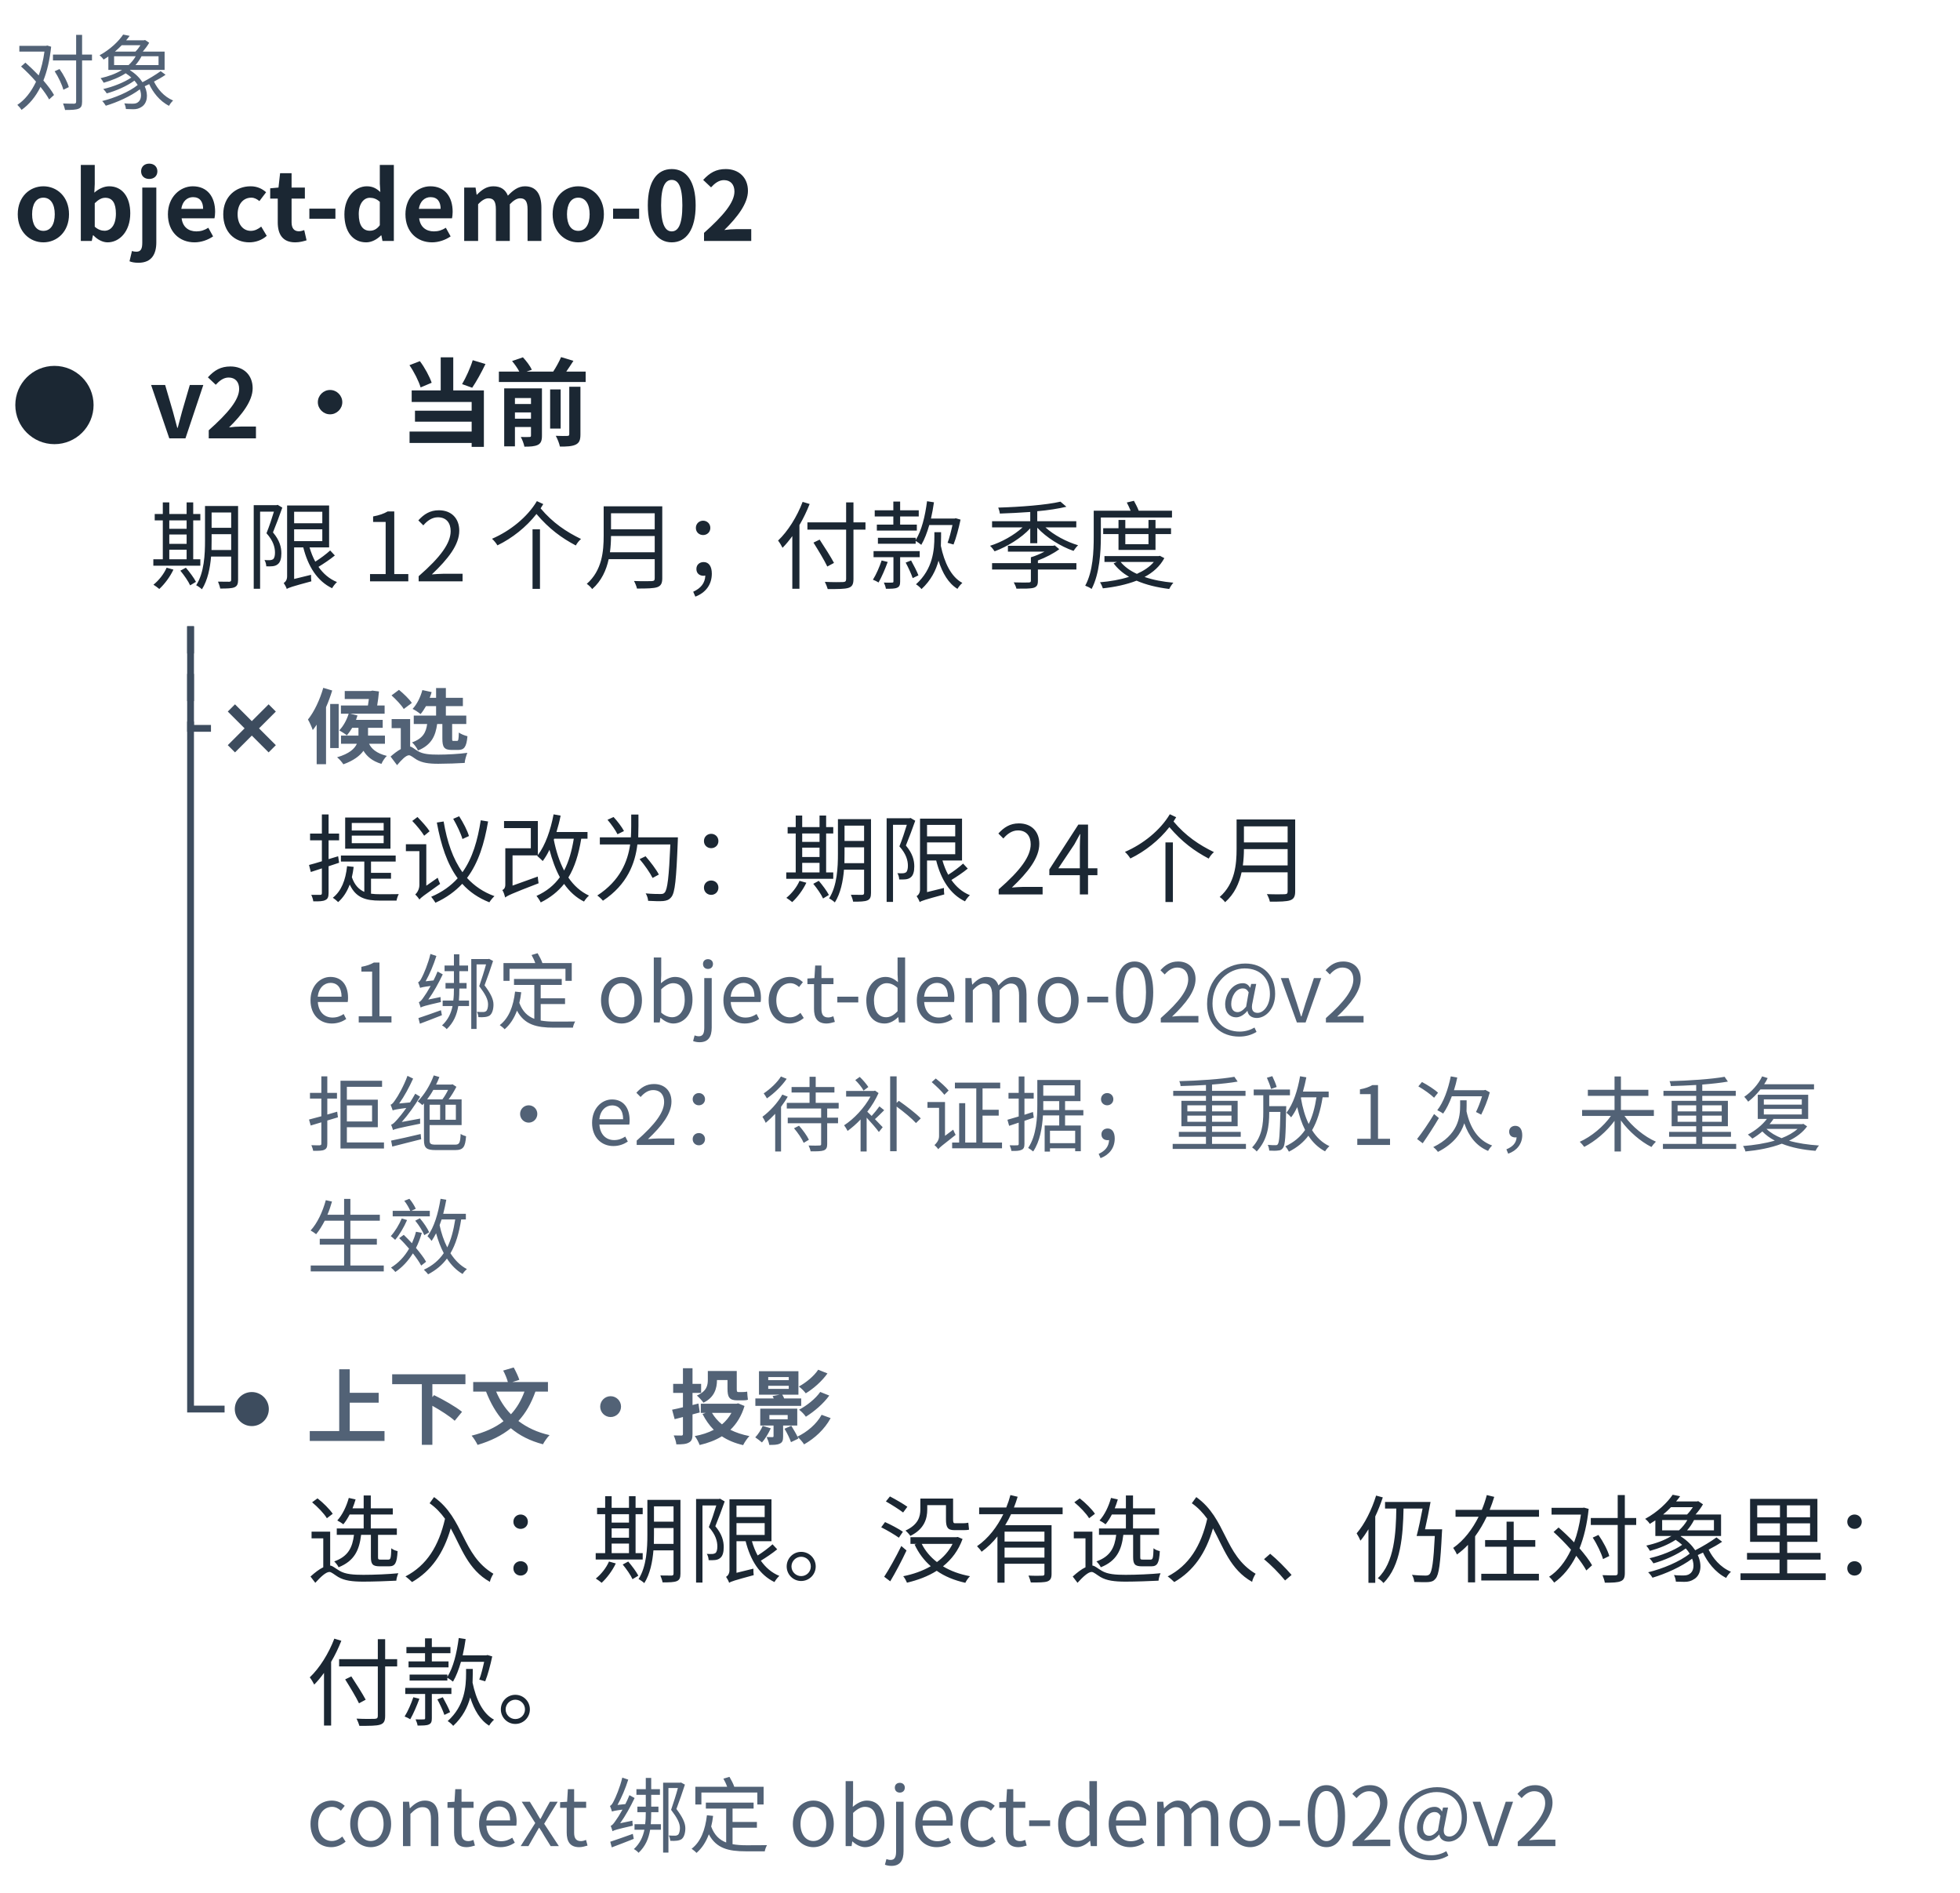
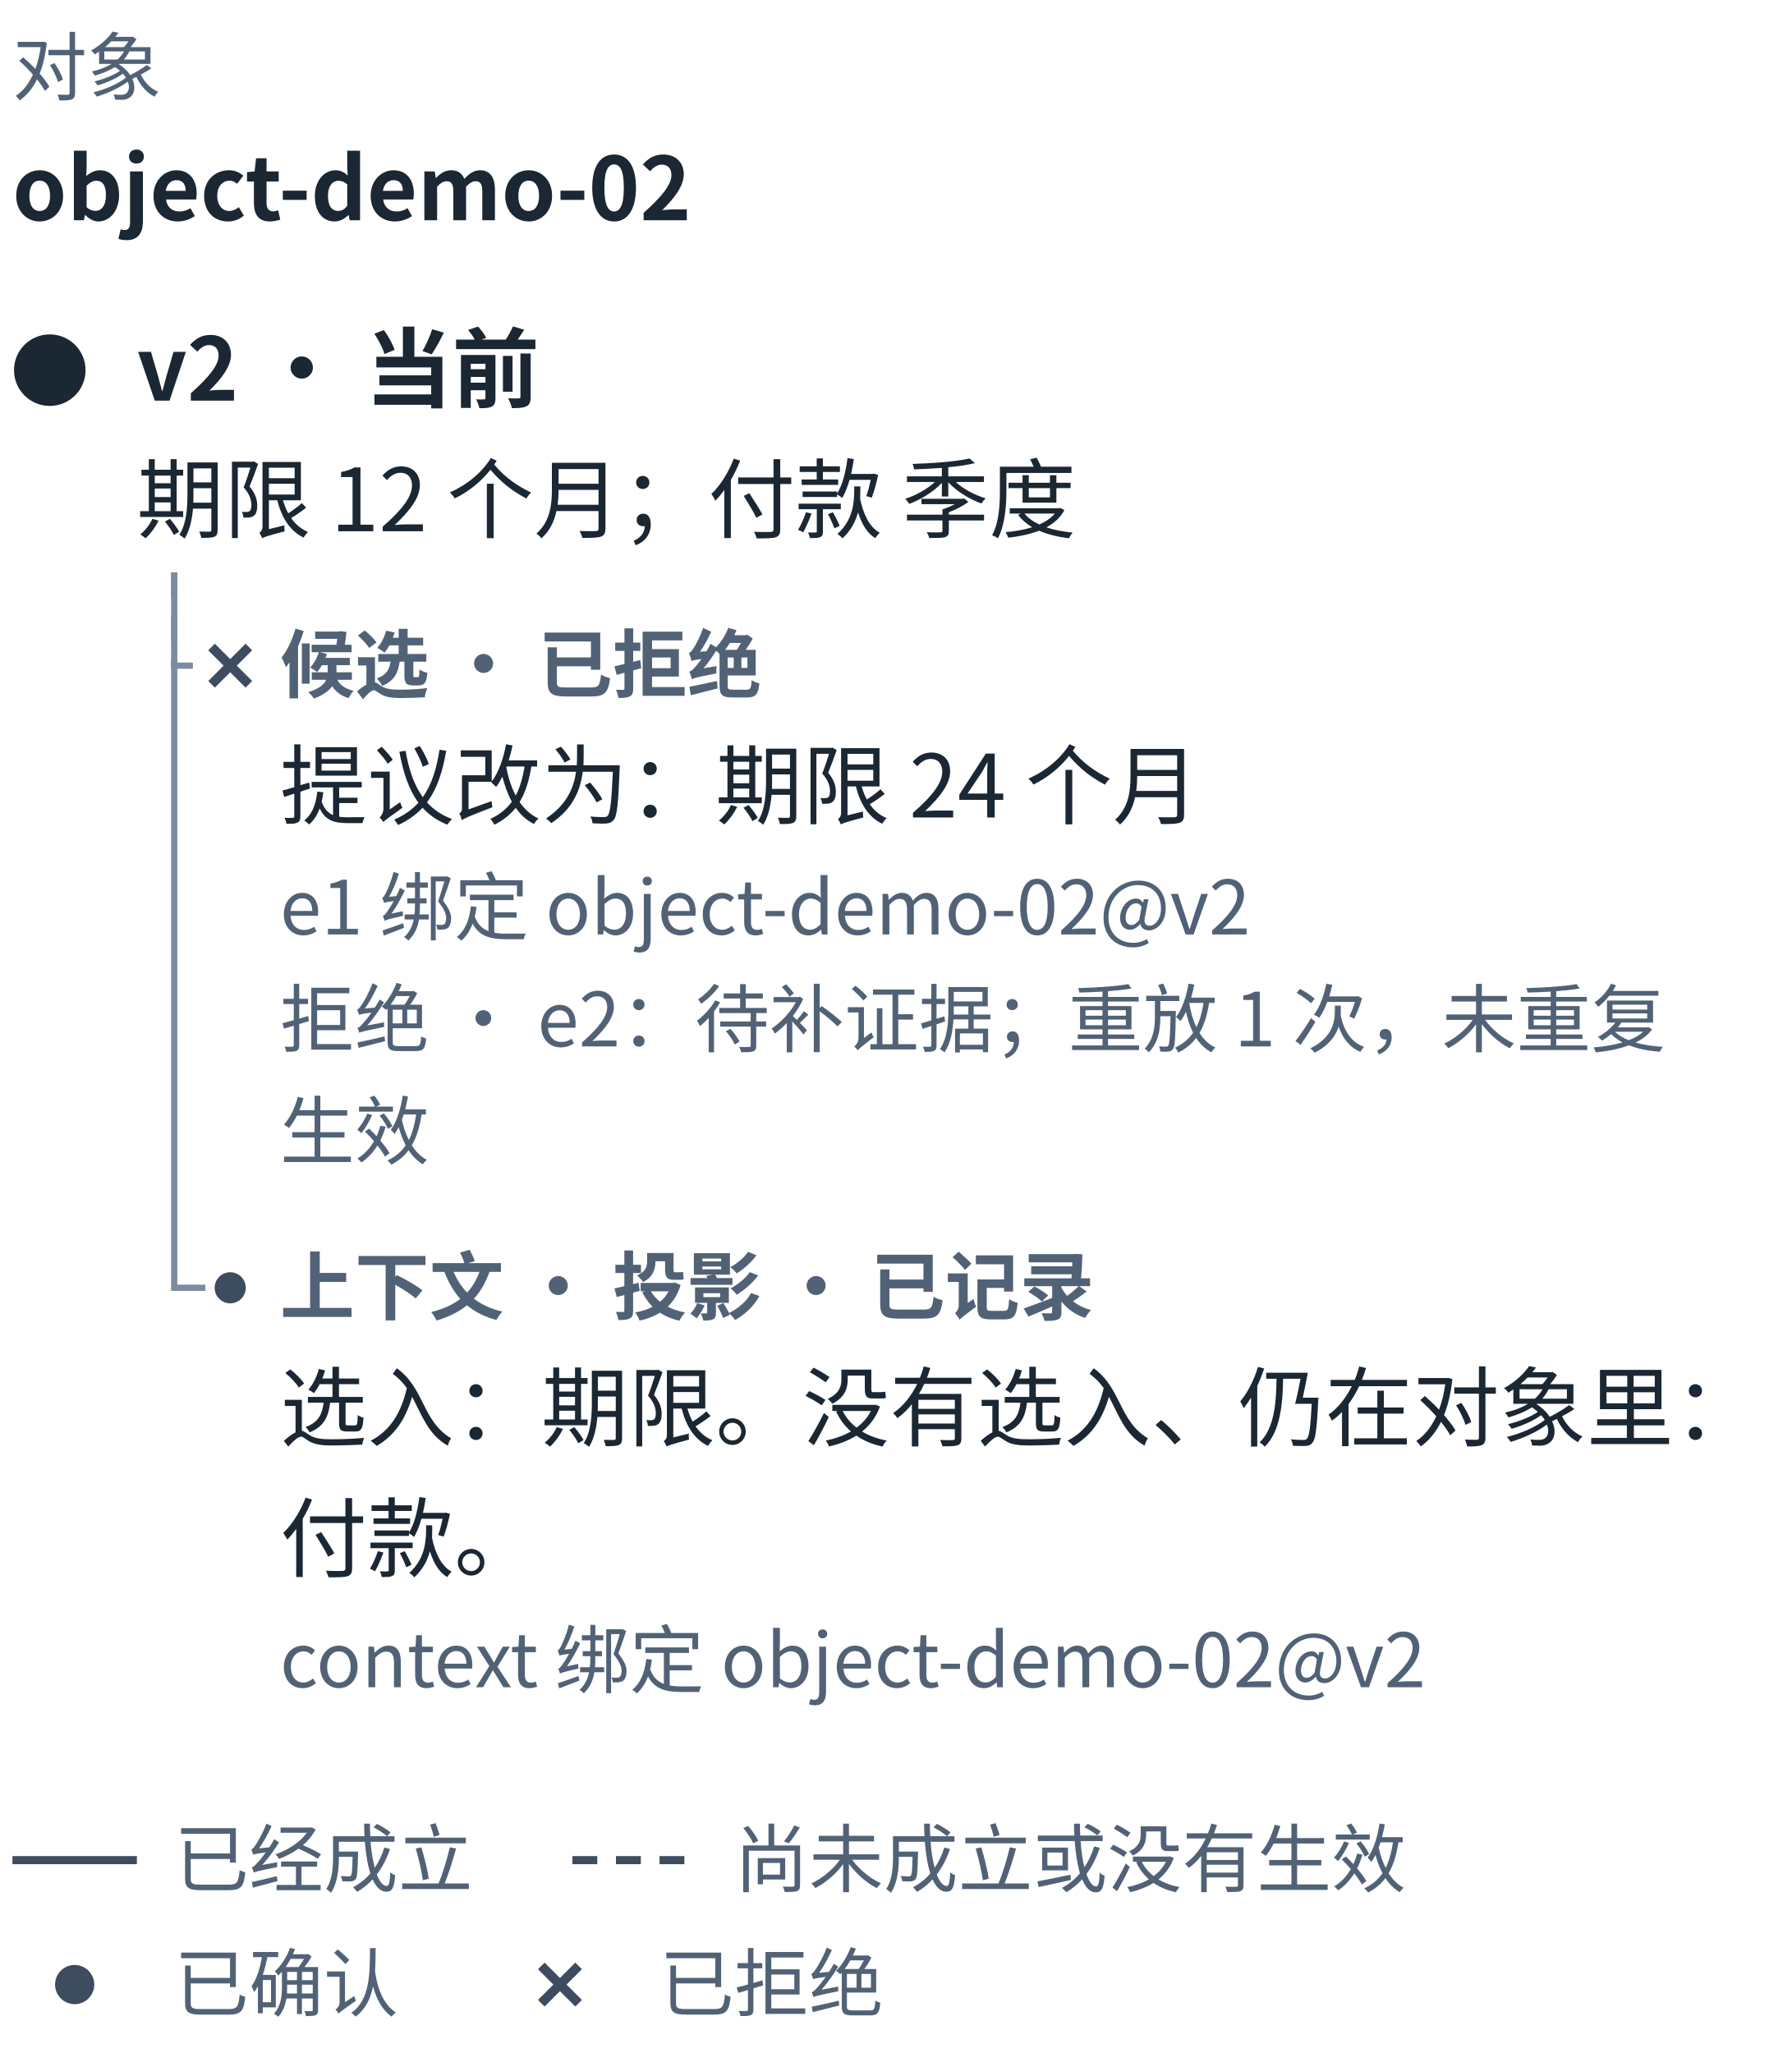
- <svg xmlns="http://www.w3.org/2000/svg" id="f02-candidate-w288" viewBox="-2 -2 288 278" width="288" height="278" role="img" aria-labelledby="f02-candidate-w288-title f02-candidate-w288-desc" lang="zh-Hans" xml:lang="zh-Hans" font-family="system-ui, -apple-system, 'PingFang SC', 'Hiragino Sans GB', 'Noto Sans CJK SC', 'Microsoft YaHei', sans-serif" data-asset="rel-tracks" data-asset-version="0.1.0">
+ <svg xmlns="http://www.w3.org/2000/svg" id="f02-candidate-w288" viewBox="-2 -2 288 330" width="288" height="330" role="img" aria-labelledby="f02-candidate-w288-title f02-candidate-w288-desc" lang="zh-Hans" xml:lang="zh-Hans" font-family="system-ui, -apple-system, 'PingFang SC', 'Hiragino Sans GB', 'Noto Sans CJK SC', 'Microsoft YaHei', sans-serif" data-asset="rel-tracks" data-asset-version="0.2.0">
  <g data-object-id="object-demo-02" data-role="lane">
    <text x="0" y="13.2" font-size="12" fill="#526276" data-text="object-demo-02.role">对象</text>
    <text x="0" y="33.4" font-size="14" font-weight="600" fill="#1b2733" data-text="object-demo-02.id">object-demo-02</text>
    <path d="M6 57.5V57.5" fill="none" stroke="#1b2733" stroke-width="1.5" />
    <circle cx="6" cy="57.5" r="5" fill="#1b2733" stroke="#1b2733" stroke-width="1.5" />
    <g data-version="object-demo-02@2" data-current="true">
      <text x="20" y="62.4" font-size="14" font-weight="600" fill="#1b2733" data-text="object-demo-02@2.head">v2 · 当前</text>
      <text x="20" y="83.4" font-size="14" fill="#1b2733" data-text="object-demo-02@2.label">期限 12 个月；付款 季度</text>
      <g data-binding-id="e1" data-state="rejected" data-basis="object-demo-02@2">
-         <text x="43" y="109.2" font-size="12" font-weight="600" fill="#526276" data-text="e1.head">候选</text>
+         <text x="43" y="109.2" font-size="12" font-weight="600" fill="#526276" data-text="e1.head">候选 · 已拒绝</text>
        <text x="43" y="129.4" font-size="14" fill="#1b2733" data-text="e1.text">提议改为：期限 24 个月</text>
        <text x="43" y="148.2" font-size="12" fill="#526276" data-text="e1.basis">e1 绑定 object-demo-02@v2</text>
        <text x="43" y="166.2" font-size="12" fill="#526276" data-text="e1.resolution">
          <tspan x="43" y="166.2">拒绝 · e2：待补证据；重放 1 次，未重复</tspan>
          <tspan x="43" y="184.2">生效</tspan>
        </text>
-         <path d="M26 90 L26 105 L31 105" fill="none" stroke="#3d4c5e" stroke-width="1" stroke-dasharray="4 3" data-link-for="e1" data-to="object-demo-02@2" />
+         <path d="M26 90 L26 105 L31 105" fill="none" stroke="#7b8ba0" stroke-width="1" stroke-dasharray="4 3" data-link-for="e1" data-to="object-demo-02@2" />
        <path d="M32 102L38 108M38 102L32 108" fill="none" stroke="#3d4c5e" stroke-width="1.5" />
      </g>
      <g data-binding-id="context" data-origin="context" data-state="recorded" data-basis="object-demo-02@2">
-         <text x="43" y="209.2" font-size="12" font-weight="600" fill="#526276" data-text="context.head">上下文 · 投影</text>
+         <text x="43" y="209.2" font-size="12" font-weight="600" fill="#526276" data-text="context.head">上下文 · 投影 · 已记录</text>
        <text x="43" y="229.4" font-size="14" fill="#1b2733" data-text="context.text">
          <tspan x="43" y="229.4">选入：期限。没有选入、仍在对象里：</tspan>
          <tspan x="43" y="250.4">付款。</tspan>
        </text>
        <text x="43" y="269.2" font-size="12" fill="#526276" data-text="context.basis">context 绑定 object-demo-02@v2</text>
-         <path d="M26 90 L26 205 L31 205" fill="none" stroke="#3d4c5e" stroke-width="1" data-link-for="context" data-to="object-demo-02@2" />
+         <path d="M26 90 L26 205 L31 205" fill="none" stroke="#7b8ba0" stroke-width="1" data-link-for="context" data-to="object-demo-02@2" />
        <circle cx="35" cy="205" r="2.5" fill="#3d4c5e" />
      </g>
    </g>
  </g>
+   <g data-role="legend">
+     <path d="M0 297L20 297" fill="none" stroke="#3d4c5e" stroke-width="1.3" />
+     <text x="26" y="301.2" font-size="12" fill="#526276" data-text="legend.0">已经成立</text>
+     <path d="M90 297L110 297" fill="none" stroke="#3d4c5e" stroke-width="1.3" stroke-dasharray="4 3" />
+     <text x="116" y="301.2" font-size="12" fill="#526276" data-text="legend.1">尚未成立或没有生效</text>
+     <circle cx="10" cy="317" r="2.5" fill="#3d4c5e" stroke="#3d4c5e" stroke-width="1.3" />
+     <text x="26" y="321.2" font-size="12" fill="#526276" data-text="legend.2">已确认</text>
+     <path d="M85 314L91 320M91 314L85 320" fill="none" stroke="#3d4c5e" stroke-width="1.5" />
+     <text x="104" y="321.2" font-size="12" fill="#526276" data-text="legend.3">已拒绝</text>
+   </g>
</svg>
